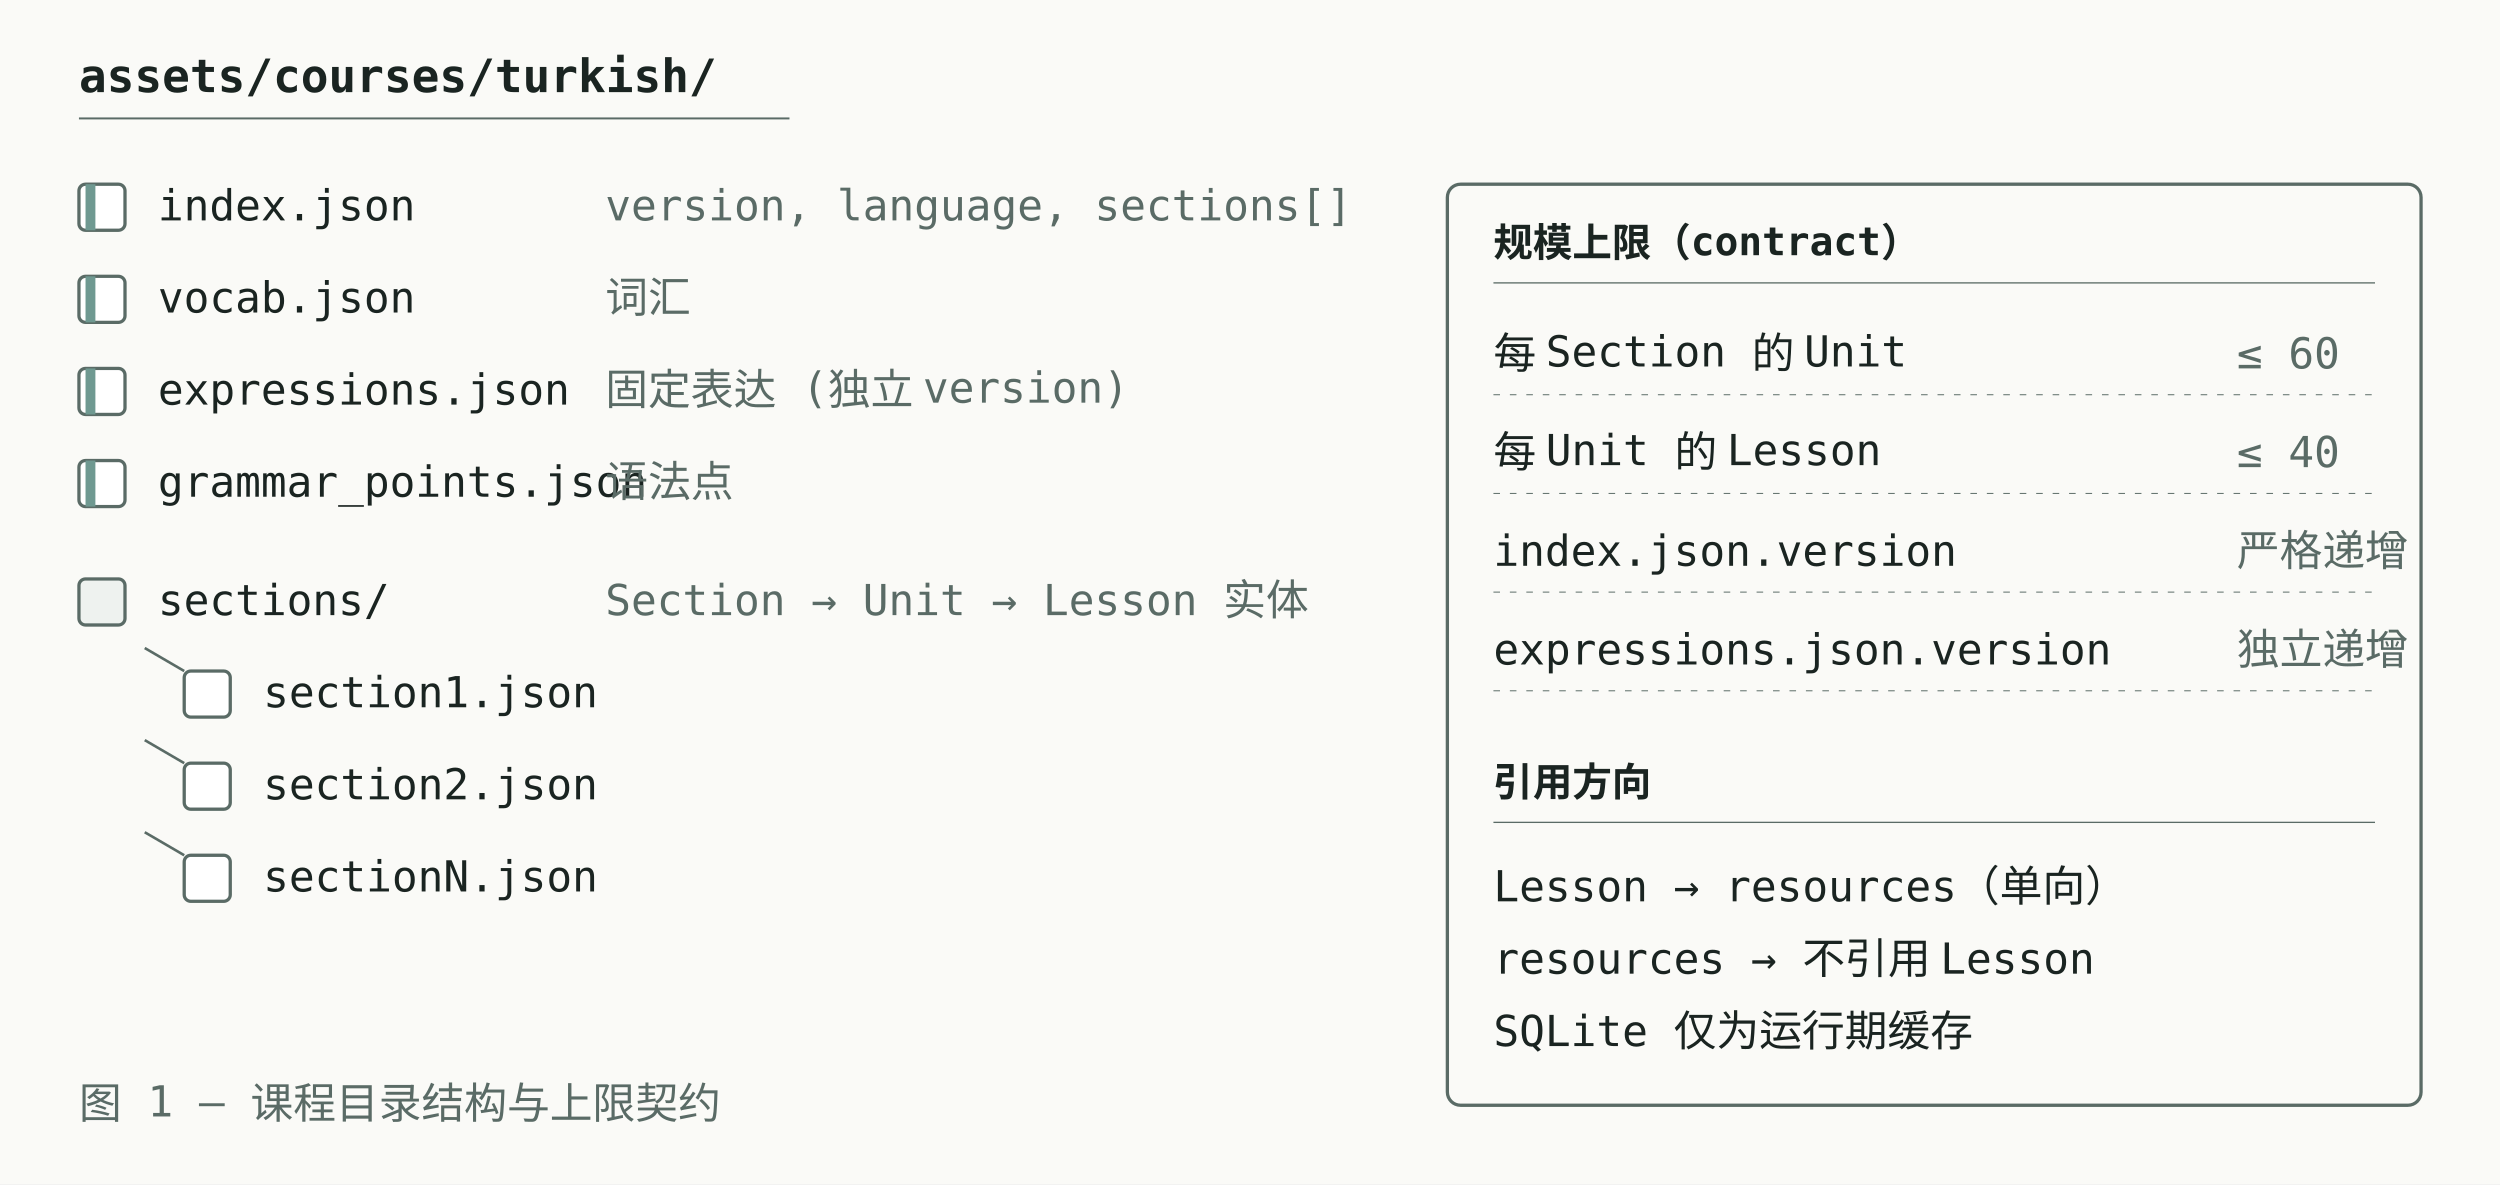
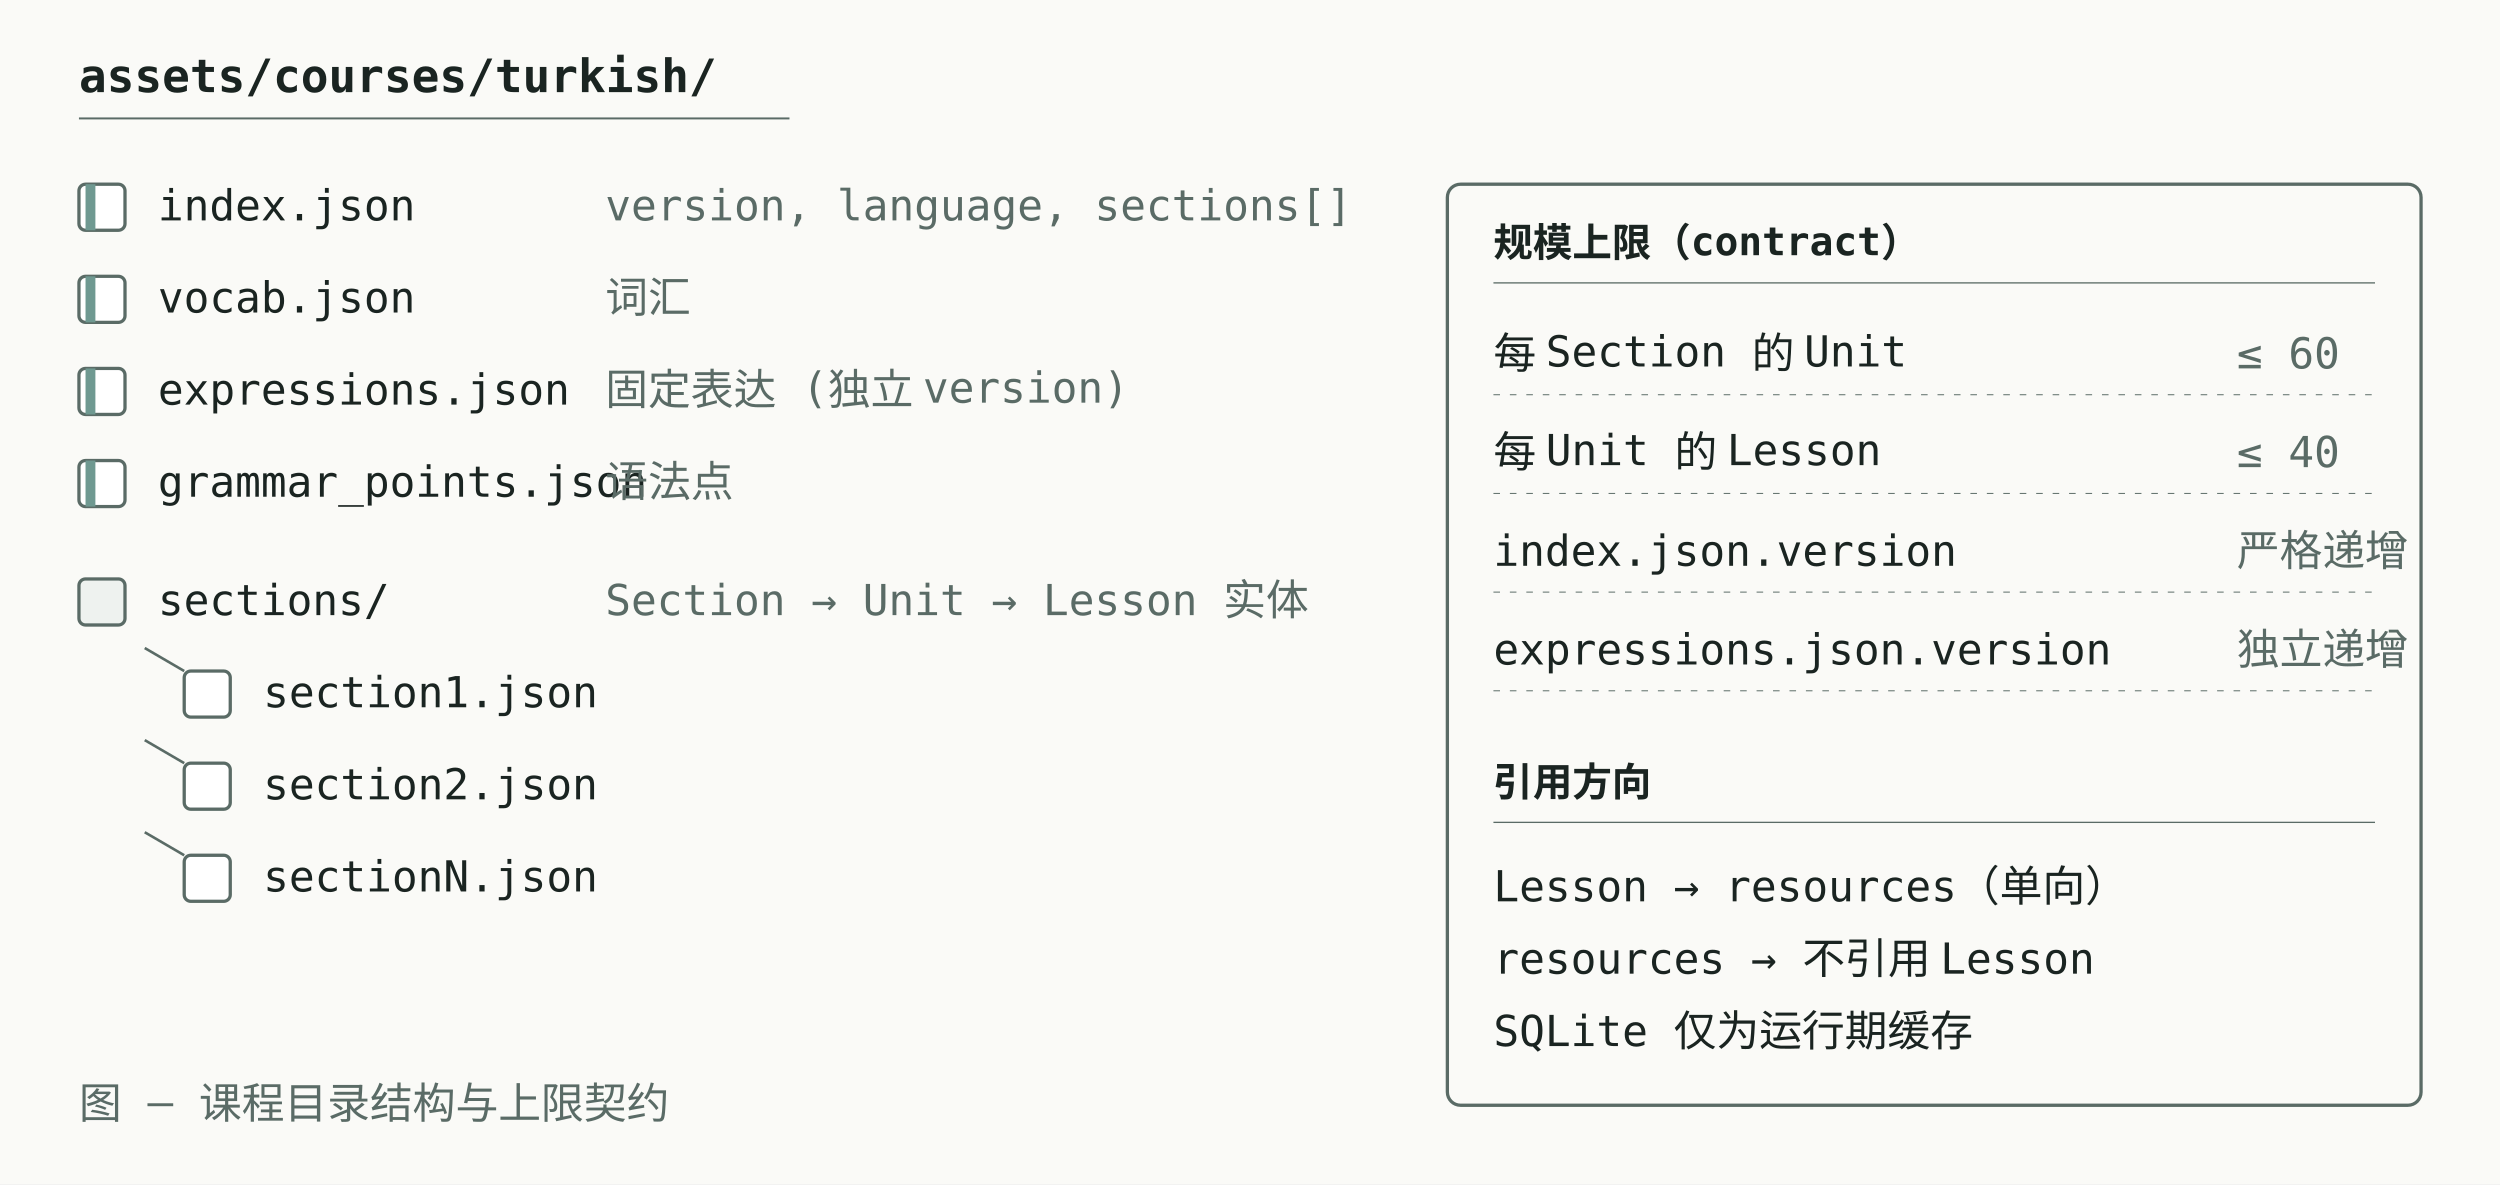
<svg xmlns="http://www.w3.org/2000/svg" viewBox="0 0 760 360" font-family="ui-monospace, 'JetBrains Mono', 'SF Mono', Consolas, monospace" font-size="13">
  <style>
    .bg { fill: #fafaf7; }
    .frame { fill: none; stroke: #5a6b66; stroke-width: 1; }
    .folder { fill: #eef2ef; stroke: #5a6b66; stroke-width: 1; }
    .file { fill: #ffffff; stroke: #5a6b66; stroke-width: 1; }
    .accent { fill: #6f9991; }
    .label { fill: #1a2421; }
    .muted { fill: #5a6b66; }
    .legend { fill: #1a2421; font-size: 12px; }
  </style>
  <rect class="bg" width="760" height="360" />
  <text class="label" x="24" y="28" font-size="14" font-weight="600">assets/courses/turkish/</text>
  <line x1="24" y1="36" x2="240" y2="36" stroke="#5a6b66" stroke-width="0.6" />
  <g transform="translate(24, 56)">
    <rect class="file" width="14" height="14" rx="2" />
    <rect class="accent" x="2" y="0" width="3" height="14" />
    <text class="label" x="24" y="11">index.json</text>
    <text class="muted" x="160" y="11">version, language, sections[]</text>
  </g>
  <g transform="translate(24, 84)">
    <rect class="file" width="14" height="14" rx="2" />
    <rect class="accent" x="2" y="0" width="3" height="14" />
    <text class="label" x="24" y="11">vocab.json</text>
    <text class="muted" x="160" y="11">词汇</text>
  </g>
  <g transform="translate(24, 112)">
    <rect class="file" width="14" height="14" rx="2" />
    <rect class="accent" x="2" y="0" width="3" height="14" />
    <text class="label" x="24" y="11">expressions.json</text>
    <text class="muted" x="160" y="11">固定表达 (独立 version)</text>
  </g>
  <g transform="translate(24, 140)">
    <rect class="file" width="14" height="14" rx="2" />
    <rect class="accent" x="2" y="0" width="3" height="14" />
    <text class="label" x="24" y="11">grammar_points.json</text>
    <text class="muted" x="160" y="11">语法点</text>
  </g>
  <g transform="translate(24, 176)">
    <rect class="folder" width="14" height="14" rx="2" />
    <text class="label" x="24" y="11">sections/</text>
    <text class="muted" x="160" y="11">Section → Unit → Lesson 实体</text>
  </g>
  <g transform="translate(56, 204)">
    <line x1="-12" y1="-7" x2="0" y2="0" stroke="#5a6b66" stroke-width="0.8" />
    <rect class="file" width="14" height="14" rx="2" />
    <text class="label" x="24" y="11">section1.json</text>
  </g>
  <g transform="translate(56, 232)">
    <line x1="-12" y1="-7" x2="0" y2="0" stroke="#5a6b66" stroke-width="0.8" />
    <rect class="file" width="14" height="14" rx="2" />
    <text class="label" x="24" y="11">section2.json</text>
  </g>
  <g transform="translate(56, 260)">
    <line x1="-12" y1="-7" x2="0" y2="0" stroke="#5a6b66" stroke-width="0.8" />
    <rect class="file" width="14" height="14" rx="2" />
    <text class="label" x="24" y="11">sectionN.json</text>
  </g>
  <g transform="translate(440, 56)">
    <rect class="frame" width="296" height="280" rx="4" />
    <text class="label" x="14" y="22" font-size="12" font-weight="600">规模上限（contract）</text>
    <line x1="14" y1="30" x2="282" y2="30" stroke="#5a6b66" stroke-width="0.4" />
    <text class="label" x="14" y="56">每 Section 的 Unit</text>
    <text class="muted" x="240" y="56">≤ 60</text>
    <line x1="14" y1="64" x2="282" y2="64" stroke="#5a6b66" stroke-width="0.3" stroke-dasharray="2 3" />
    <text class="label" x="14" y="86">每 Unit 的 Lesson</text>
    <text class="muted" x="240" y="86">≤ 40</text>
    <line x1="14" y1="94" x2="282" y2="94" stroke="#5a6b66" stroke-width="0.3" stroke-dasharray="2 3" />
    <text class="label" x="14" y="116">index.json.version</text>
    <text class="muted" x="240" y="116">严格递增</text>
    <line x1="14" y1="124" x2="282" y2="124" stroke="#5a6b66" stroke-width="0.3" stroke-dasharray="2 3" />
    <text class="label" x="14" y="146">expressions.json.version</text>
    <text class="muted" x="240" y="146">独立递增</text>
    <line x1="14" y1="154" x2="282" y2="154" stroke="#5a6b66" stroke-width="0.3" stroke-dasharray="2 3" />
    <text class="label" x="14" y="186" font-size="12" font-weight="600">引用方向</text>
    <line x1="14" y1="194" x2="282" y2="194" stroke="#5a6b66" stroke-width="0.4" />
    <text class="label" x="14" y="218">Lesson → resources（单向）</text>
    <text class="label" x="14" y="240">resources → 不引用 Lesson</text>
    <text class="label" x="14" y="262">SQLite 仅为运行期缓存</text>
  </g>
-   <text class="muted" x="24" y="340">图 1 — 课程目录结构与上限契约</text>
+   <text class="muted" x="24" y="340">图 — 课程目录结构与上限契约</text>
</svg>
